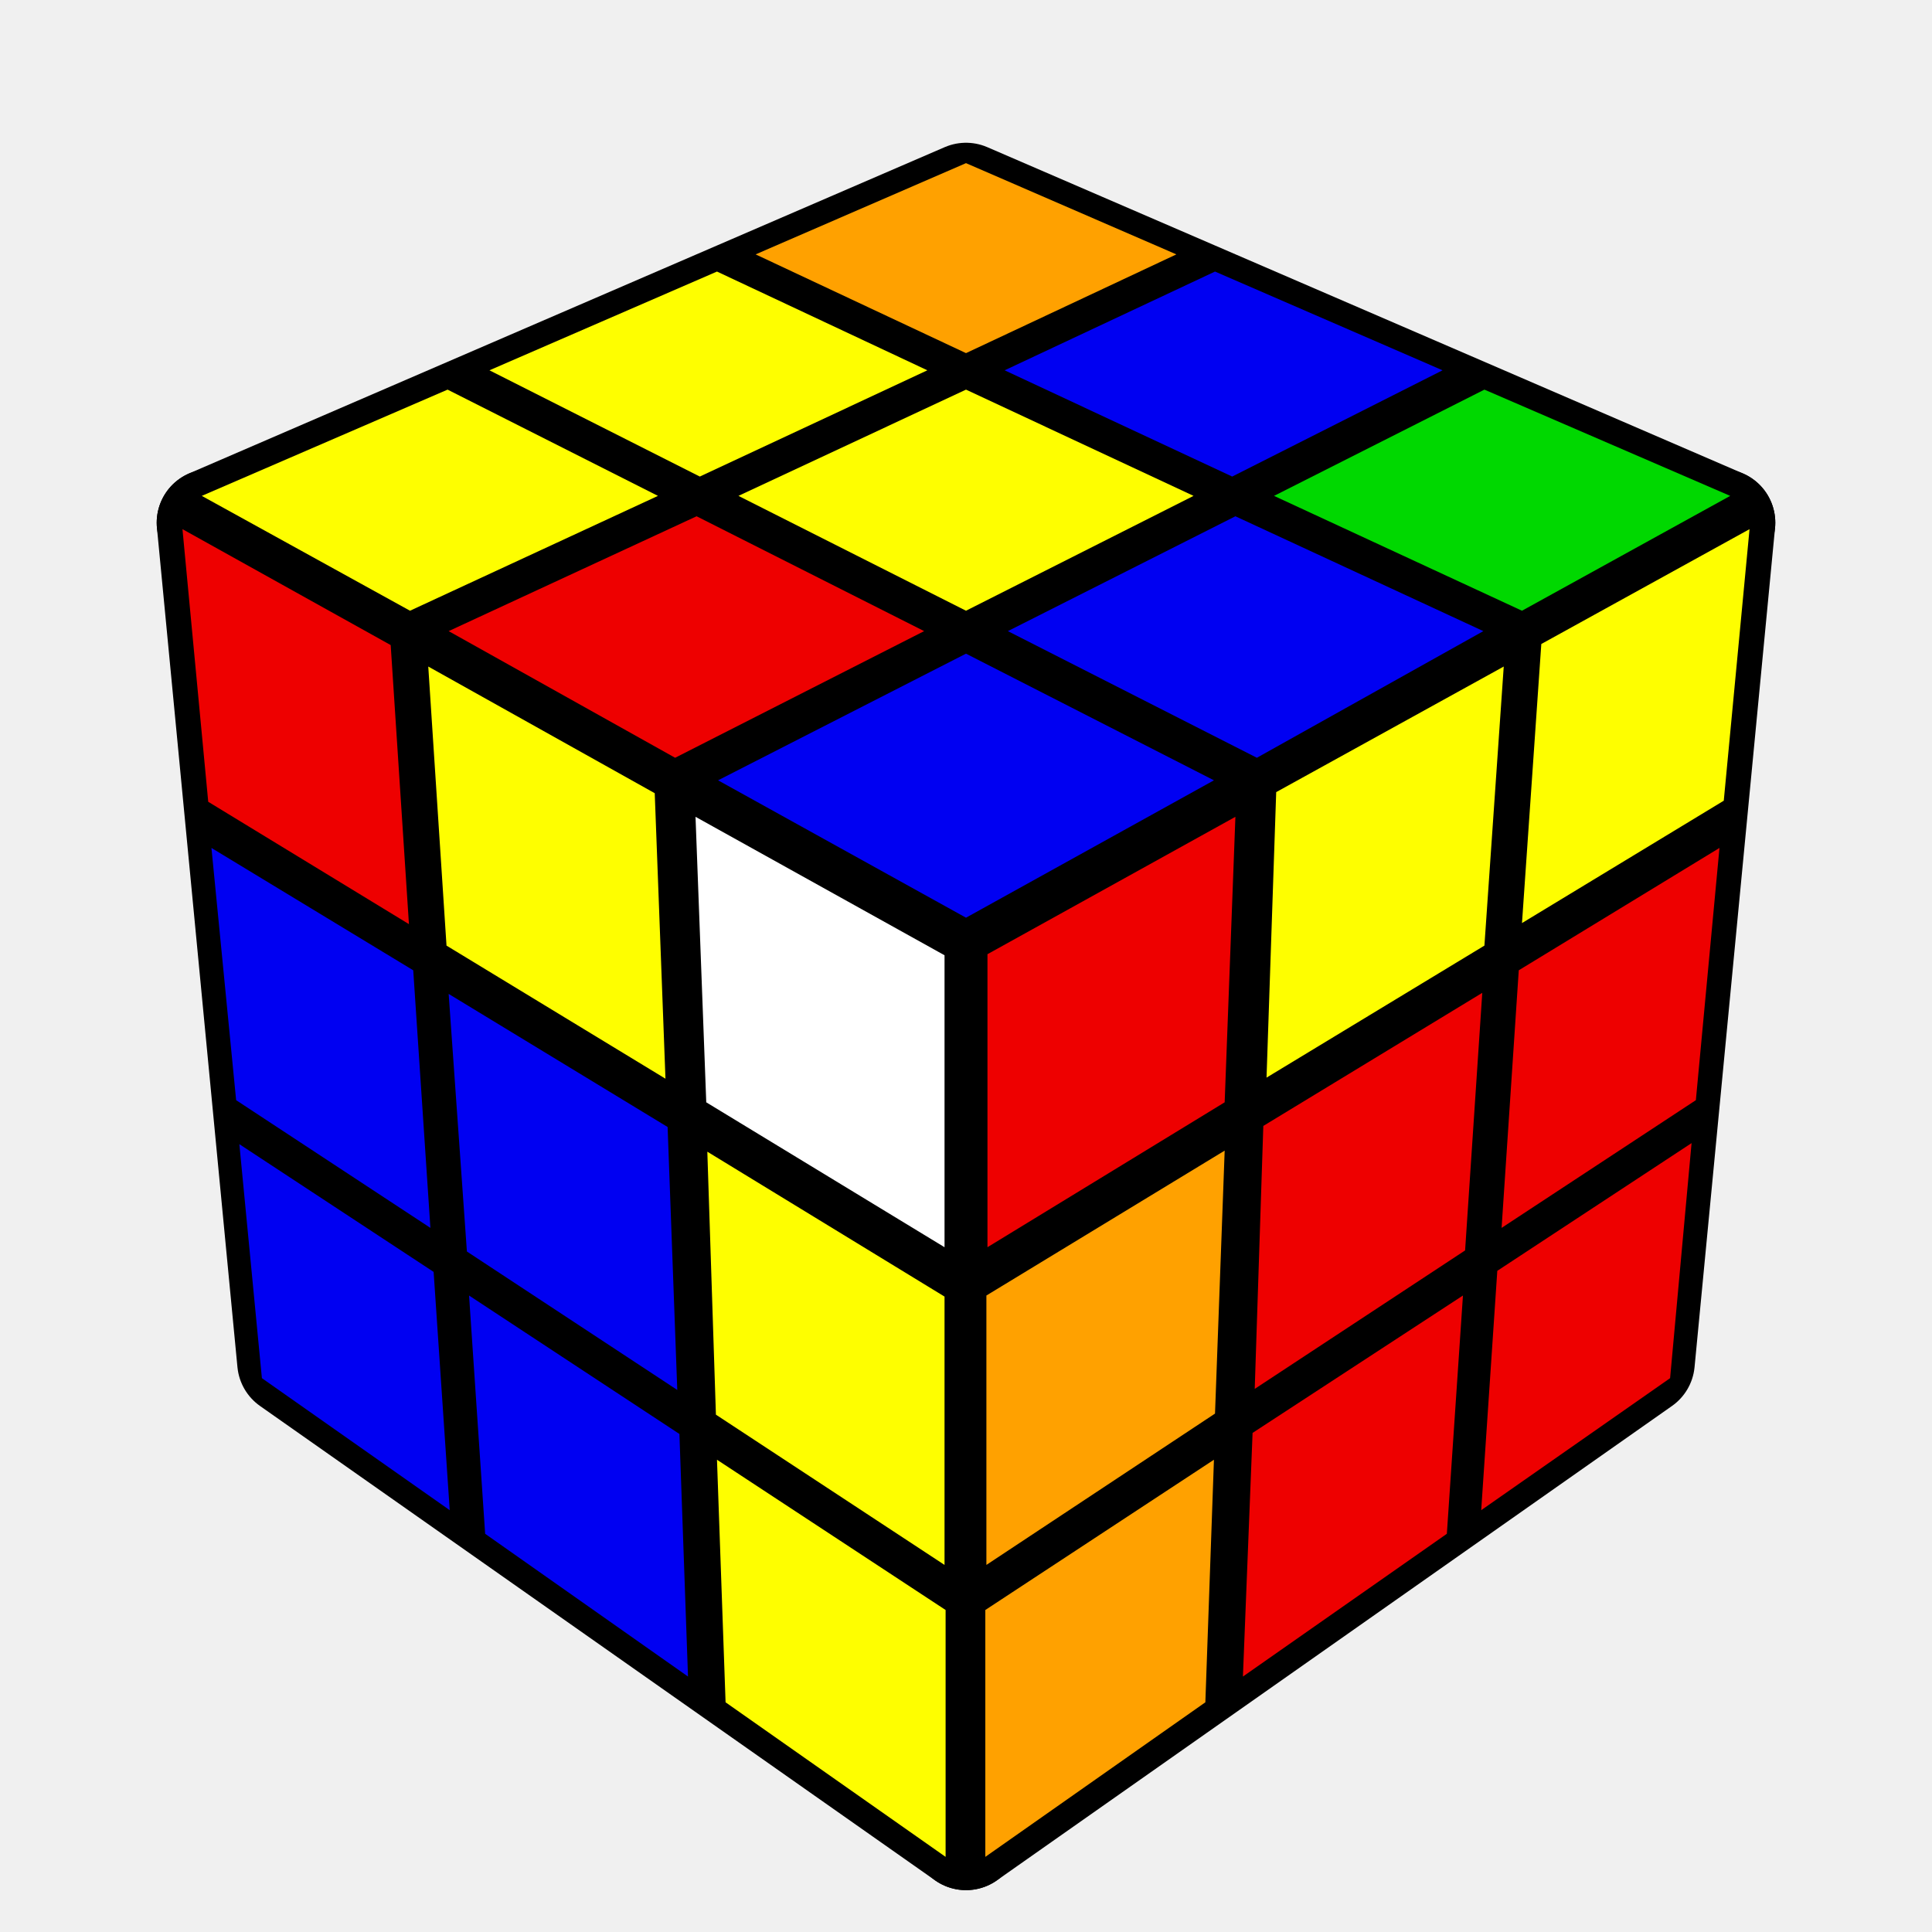
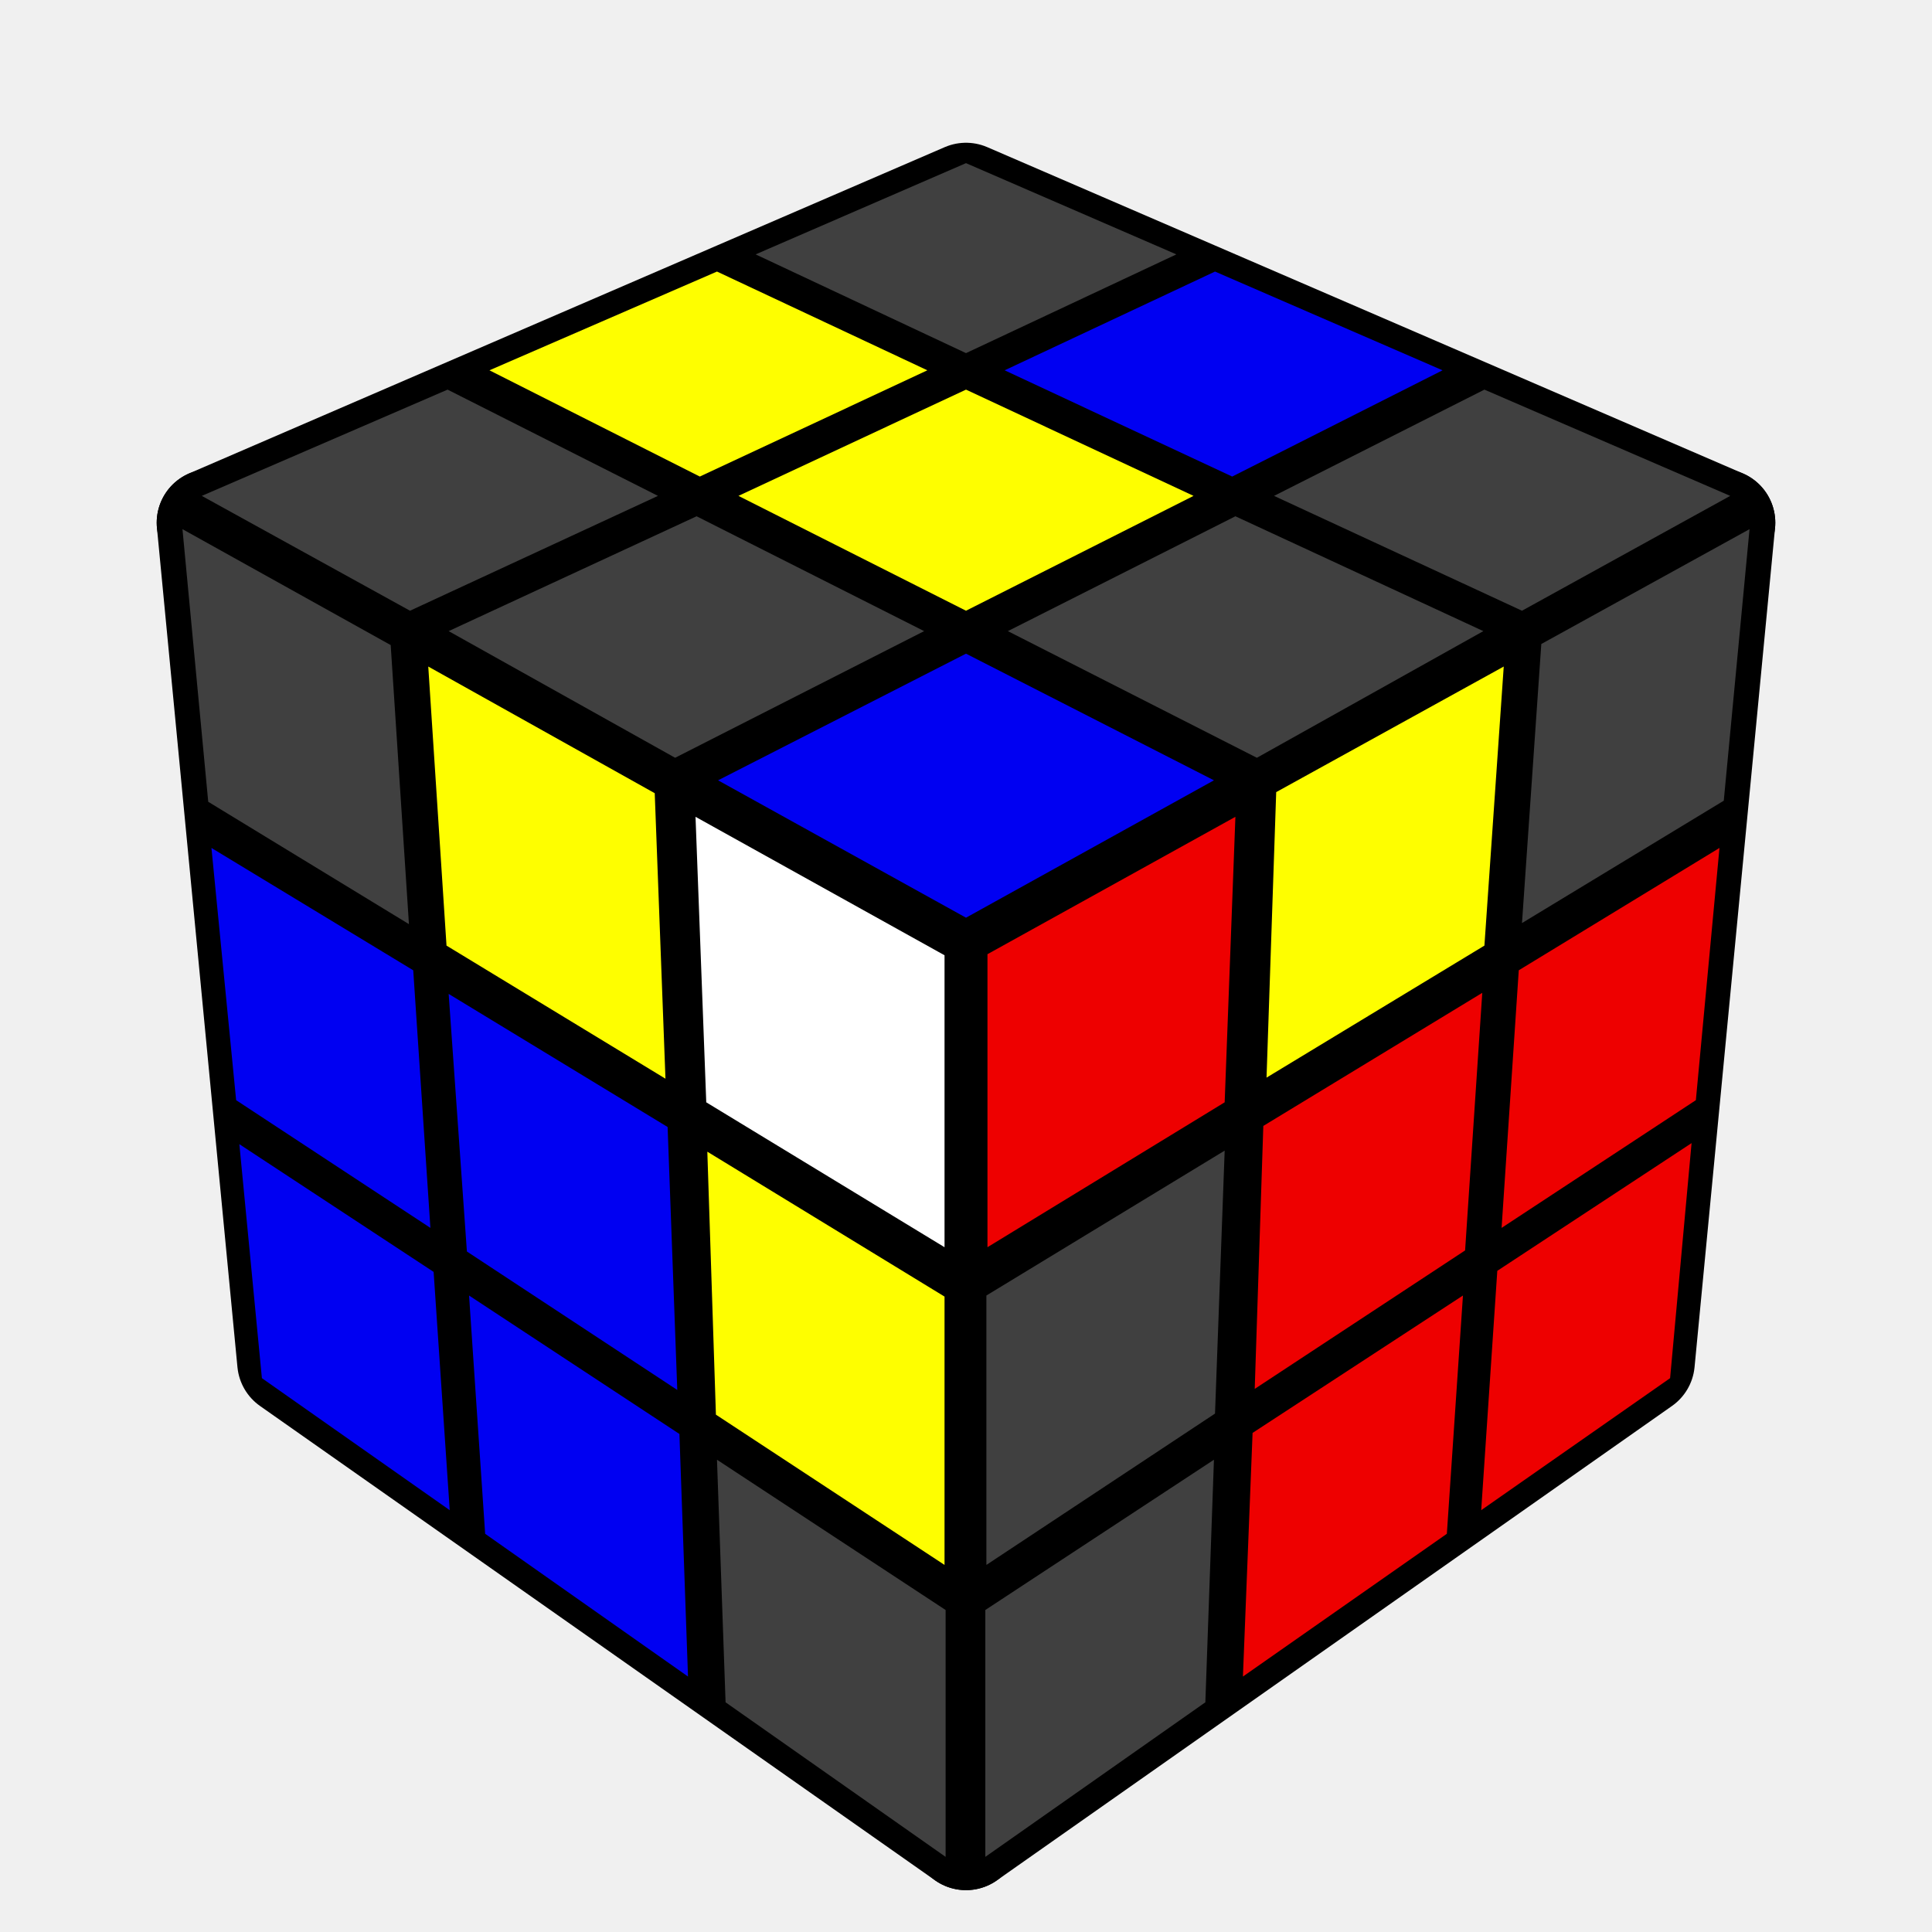
<svg xmlns="http://www.w3.org/2000/svg" version="1.1" width="220" height="220" viewBox="-0.9 -0.9 1.8 1.8">
  <g style="stroke-width:0.1;stroke-linejoin:round;opacity:1">
    <polygon fill="#000000" stroke="#000000" points="-4.9165444344952E-17,-0.717 0.704,-0.413 6.3108540577985E-17,-0.022 -0.704,-0.413" />
    <polygon fill="#000000" stroke="#000000" points="6.3108540577985E-17,-0.022 0.704,-0.413 0.629,0.369 5.5589468959362E-17,0.811" />
    <polygon fill="#000000" stroke="#000000" points="-0.704,-0.413 6.3108540577985E-17,-0.022 5.5589468959362E-17,0.811 -0.629,0.369" />
  </g>
  <g style="opacity:1;stroke-opacity:0.5;stroke-width:0;stroke-linejoin:round">
-     <polygon fill="#FFA100" stroke="#000000" points="-4.9439549272153E-17,-0.748 0.196,-0.663 -1.6979580126642E-17,-0.571 -0.196,-0.663" />
+     <polygon fill="#404040" stroke="#000000" points="-4.9439549272153E-17,-0.748 0.196,-0.663 -1.6979580126642E-17,-0.571 -0.196,-0.663" />
    <polygon fill="#0000F2" stroke="#000000" points="0.232,-0.647 0.444,-0.555 0.248,-0.456 0.036,-0.555" />
-     <polygon fill="#00D800" stroke="#000000" points="0.483,-0.537 0.712,-0.438 0.518,-0.331 0.287,-0.438" />
+     <polygon fill="#404040" stroke="#000000" points="0.483,-0.537 0.712,-0.438 0.518,-0.331 0.287,-0.438" />
    <polygon fill="#FEFE00" stroke="#000000" points="-0.232,-0.647 -0.036,-0.555 -0.248,-0.456 -0.444,-0.555" />
    <polygon fill="#FEFE00" stroke="#000000" points="-1.1906711768916E-17,-0.537 0.212,-0.438 1.3125827139793E-17,-0.331 -0.212,-0.438" />
-     <polygon fill="#0000F2" stroke="#000000" points="0.251,-0.419 0.482,-0.312 0.271,-0.194 0.039,-0.312" />
-     <polygon fill="#FEFE00" stroke="#000000" points="-0.483,-0.537 -0.287,-0.438 -0.518,-0.331 -0.712,-0.438" />
-     <polygon fill="#EE0000" stroke="#000000" points="-0.251,-0.419 -0.039,-0.312 -0.271,-0.194 -0.482,-0.312" />
+     <polygon fill="#404040" stroke="#000000" points="0.251,-0.419 0.482,-0.312 0.271,-0.194 0.039,-0.312" />
+     <polygon fill="#404040" stroke="#000000" points="-0.483,-0.537 -0.287,-0.438 -0.518,-0.331 -0.712,-0.438" />
+     <polygon fill="#404040" stroke="#000000" points="-0.251,-0.419 -0.039,-0.312 -0.271,-0.194 -0.482,-0.312" />
    <polygon fill="#0000F2" stroke="#000000" points="1.9219742927126E-17,-0.291 0.231,-0.173 6.3251582941518E-17,-0.045 -0.231,-0.173" />
    <polygon fill="#EE0000" stroke="#000000" points="0.02,-0.011 0.251,-0.139 0.241,0.127 0.02,0.262" />
    <polygon fill="#FEFE00" stroke="#000000" points="0.289,-0.162 0.501,-0.279 0.483,-0.019 0.28,0.104" />
-     <polygon fill="#FEFE00" stroke="#000000" points="0.536,-0.3 0.73,-0.407 0.706,-0.154 0.518,-0.04" />
-     <polygon fill="#FFA100" stroke="#000000" points="0.019,0.307 0.241,0.172 0.232,0.417 0.019,0.558" />
+     <polygon fill="#404040" stroke="#000000" points="0.536,-0.3 0.73,-0.407 0.706,-0.154 0.518,-0.04" />
+     <polygon fill="#404040" stroke="#000000" points="0.019,0.307 0.241,0.172 0.232,0.417 0.019,0.558" />
    <polygon fill="#EE0000" stroke="#000000" points="0.277,0.149 0.481,0.025 0.465,0.265 0.269,0.394" />
    <polygon fill="#EE0000" stroke="#000000" points="0.515,0.004 0.702,-0.11 0.68,0.125 0.499,0.244" />
-     <polygon fill="#FFA100" stroke="#000000" points="0.018,0.6 0.231,0.46 0.223,0.686 0.018,0.83" />
+     <polygon fill="#404040" stroke="#000000" points="0.018,0.6 0.231,0.46 0.223,0.686 0.018,0.83" />
    <polygon fill="#EE0000" stroke="#000000" points="0.267,0.435 0.463,0.307 0.448,0.529 0.258,0.662" />
    <polygon fill="#EE0000" stroke="#000000" points="0.495,0.284 0.676,0.165 0.656,0.384 0.48,0.507" />
-     <polygon fill="#EE0000" stroke="#000000" points="-0.73,-0.407 -0.536,-0.299 -0.519,-0.039 -0.706,-0.153" />
+     <polygon fill="#404040" stroke="#000000" points="-0.73,-0.407 -0.536,-0.299 -0.519,-0.039 -0.706,-0.153" />
    <polygon fill="#FEFE00" stroke="#000000" points="-0.501,-0.279 -0.29,-0.161 -0.28,0.105 -0.484,-0.019" />
    <polygon fill="#FFFFFF" stroke="#000000" points="-0.252,-0.139 -0.02,-0.01 -0.02,0.262 -0.242,0.127" />
    <polygon fill="#0000F2" stroke="#000000" points="-0.703,-0.11 -0.515,0.004 -0.499,0.244 -0.68,0.125" />
    <polygon fill="#0000F2" stroke="#000000" points="-0.482,0.026 -0.278,0.15 -0.269,0.395 -0.465,0.266" />
    <polygon fill="#FEFE00" stroke="#000000" points="-0.241,0.173 -0.02,0.308 -0.02,0.558 -0.233,0.418" />
    <polygon fill="#0000F2" stroke="#000000" points="-0.677,0.166 -0.496,0.285 -0.481,0.507 -0.656,0.384" />
    <polygon fill="#0000F2" stroke="#000000" points="-0.463,0.307 -0.267,0.436 -0.259,0.662 -0.448,0.529" />
-     <polygon fill="#FEFE00" stroke="#000000" points="-0.232,0.46 -0.019,0.6 -0.019,0.83 -0.224,0.686" />
+     <polygon fill="#404040" stroke="#000000" points="-0.232,0.46 -0.019,0.6 -0.019,0.83 -0.224,0.686" />
  </g>
</svg>
